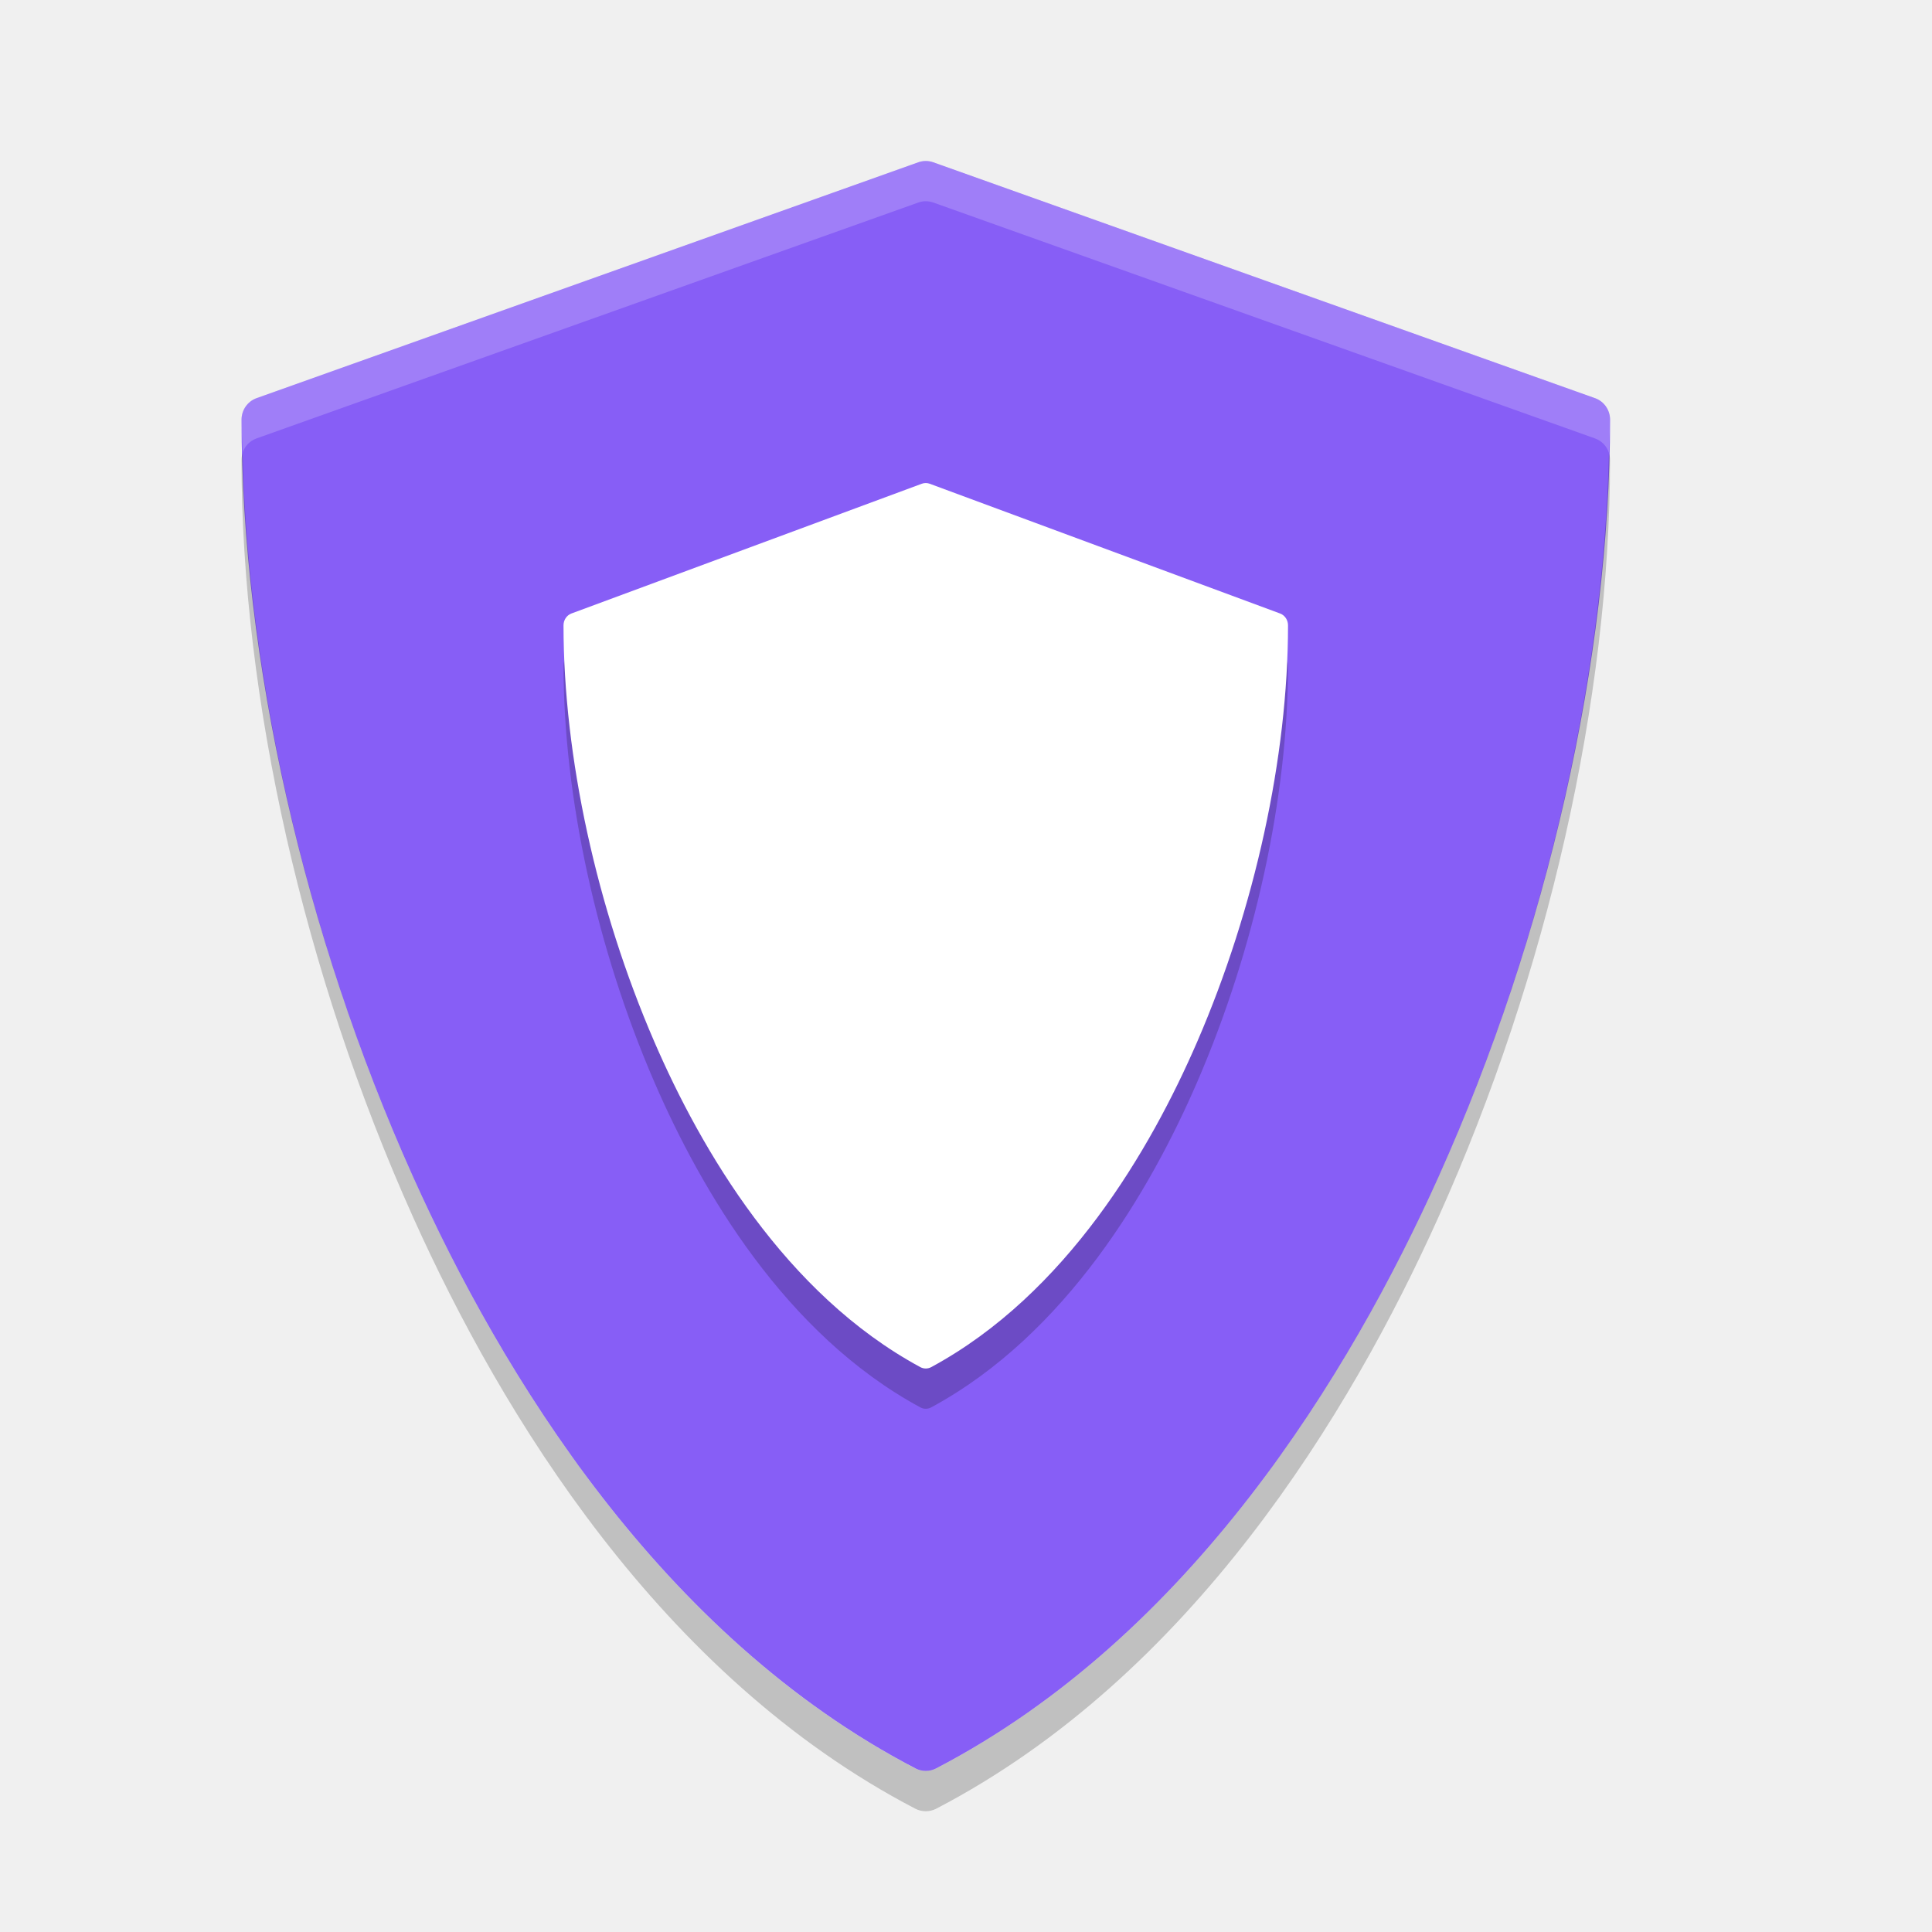
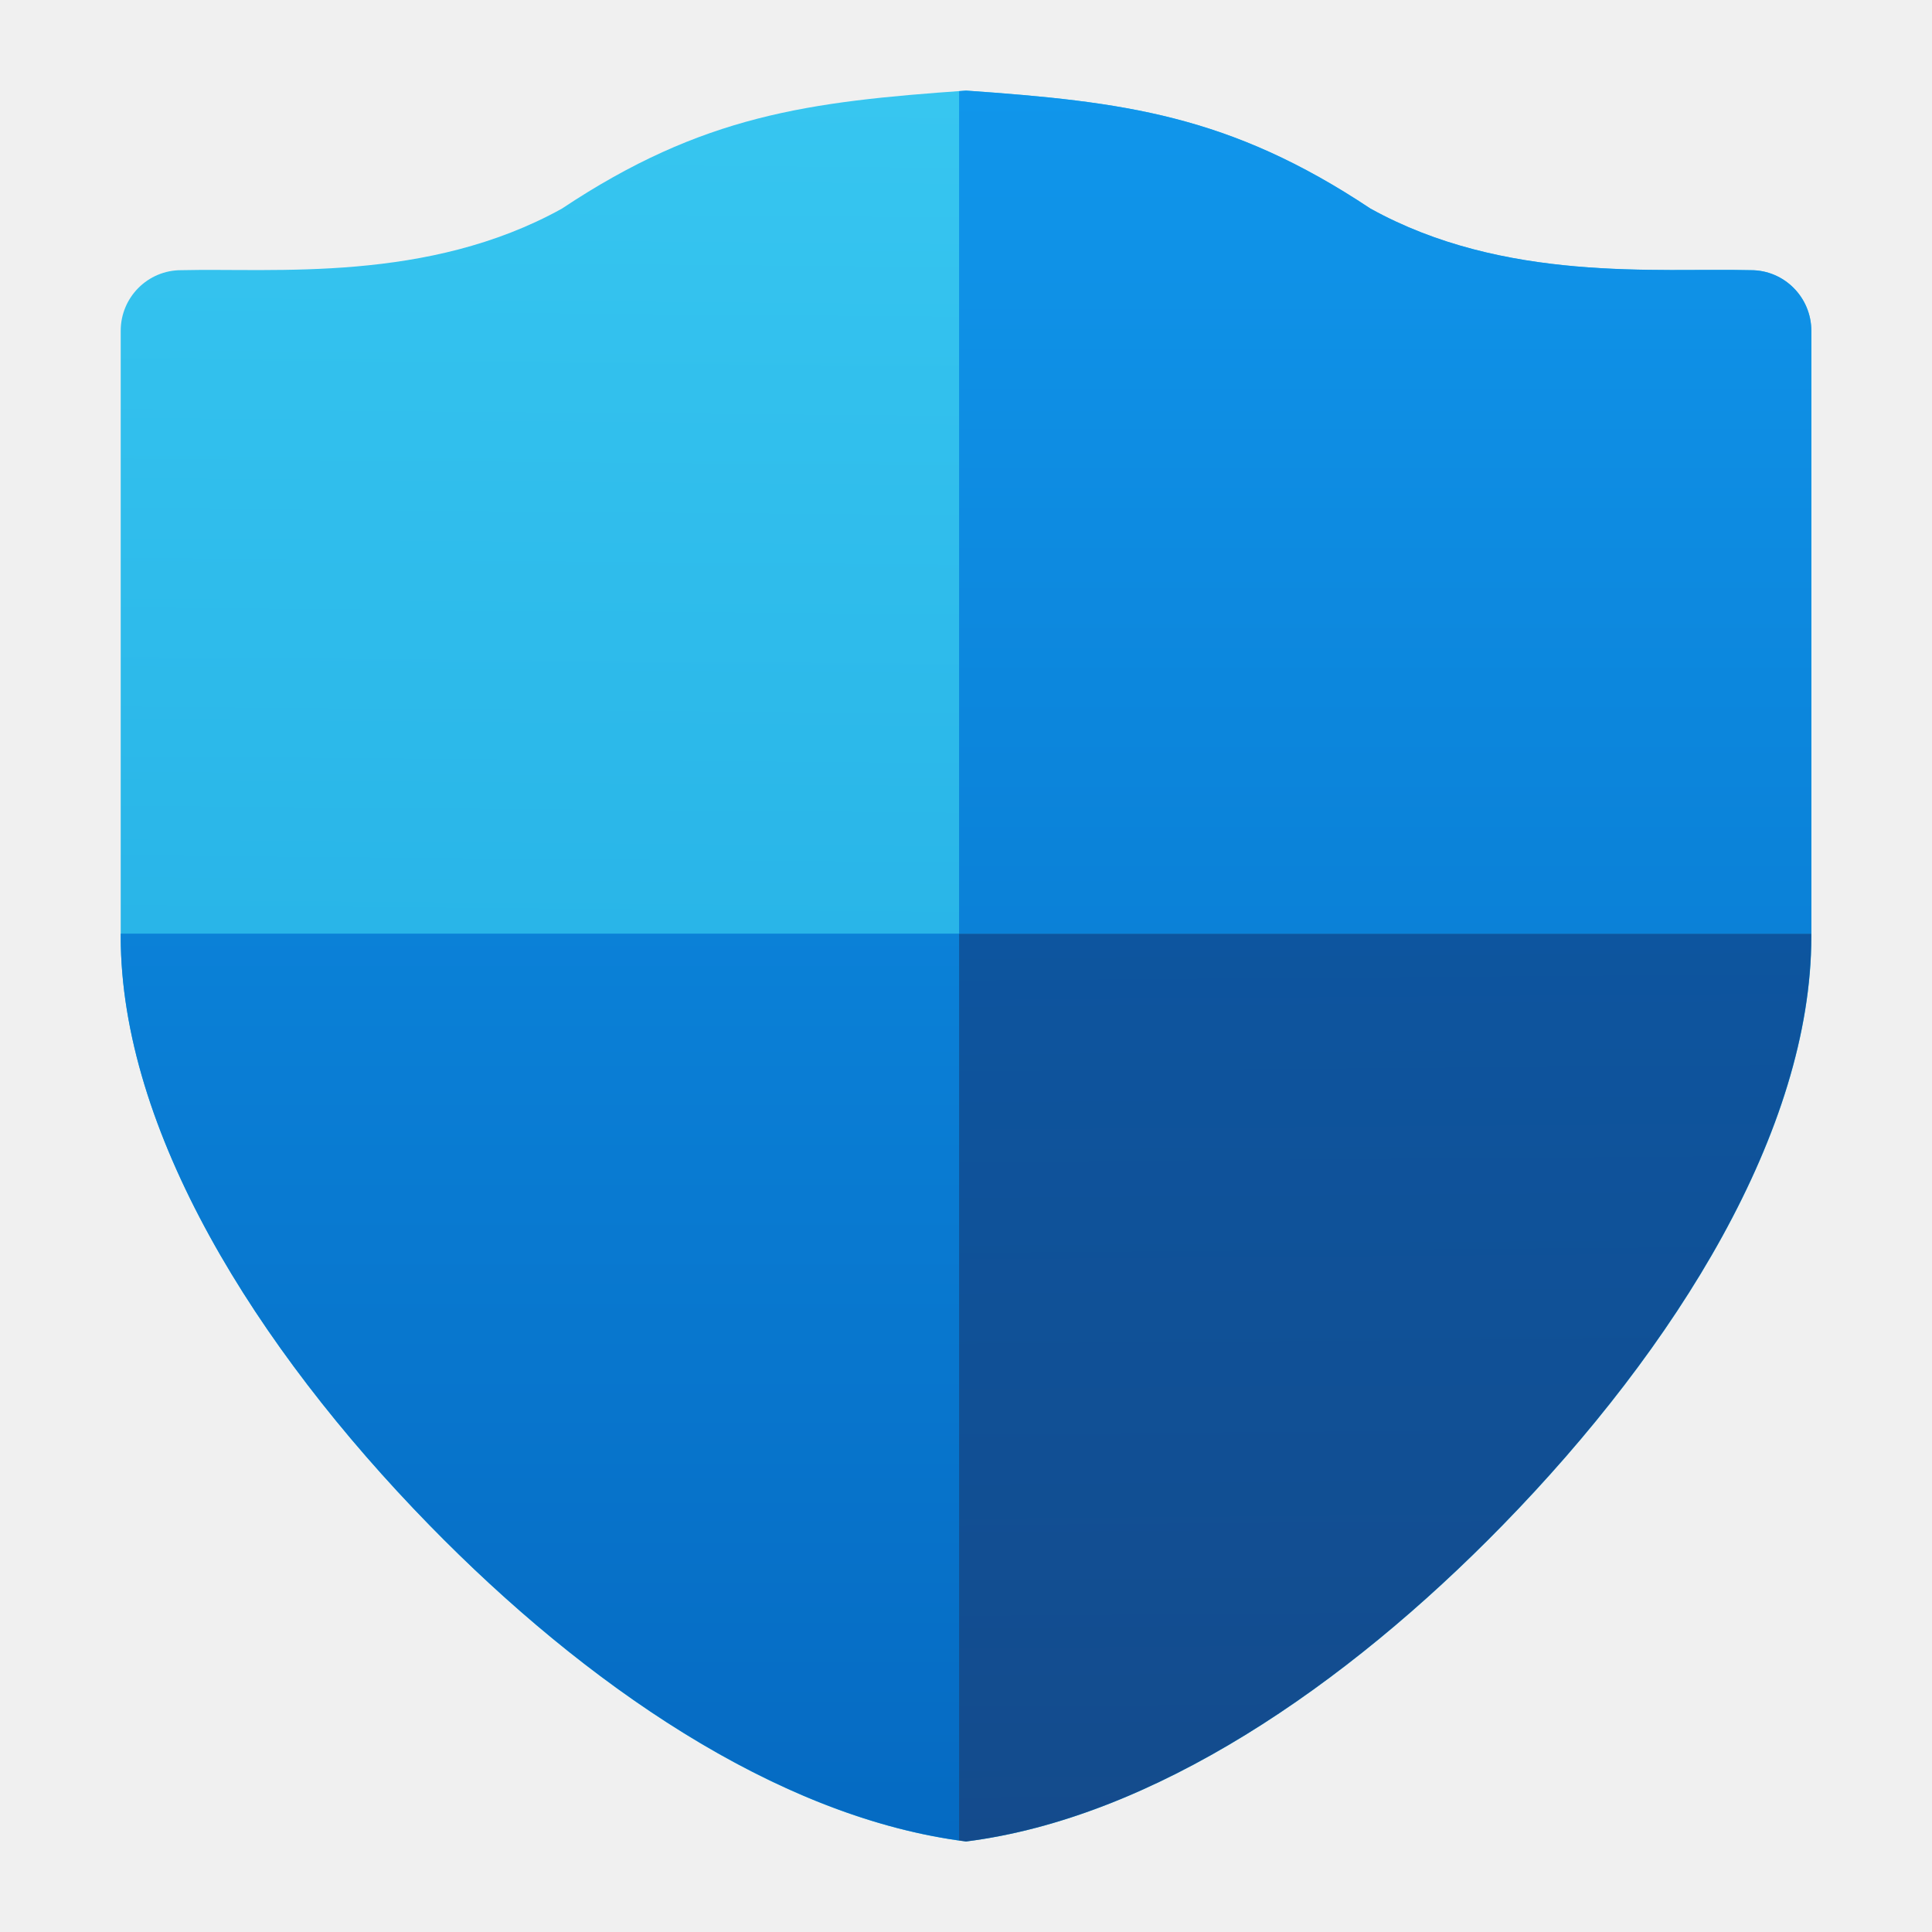
- <svg xmlns="http://www.w3.org/2000/svg" width="24" height="24" version="1">
-   <g transform="translate(1,1)">
-     <g fill="#875ef6" transform="matrix(.056109 0 0 .056714 .60682 1)">
-       <path d="m324.48 51.943-146.49-51.658c-1.076-0.38-2.25-0.38-3.326 0l-146.49 51.658c-1.999 0.705-3.337 2.595-3.337 4.715 0 52.278 13.834 112.71 37.956 165.8 19.566 43.069 54.751 100.52 111.25 129.62 0.719 0.37 1.504 0.555 2.29 0.555s1.571-0.185 2.29-0.555c56.496-29.106 91.68-86.556 111.25-129.62 24.121-53.094 37.955-113.53 37.955-165.8 0-2.12-1.338-4.01-3.337-4.715z" />
-     </g>
-     <g opacity=".2" transform="matrix(.029704 0 0 .031193 5.2624 5.5004)">
-       <path d="m324.48 51.943-146.49-51.658c-1.076-0.38-2.25-0.38-3.326 0l-146.49 51.658c-1.999 0.705-3.337 2.595-3.337 4.715 0 52.278 13.834 112.71 37.956 165.8 19.566 43.069 54.751 100.52 111.25 129.62 0.719 0.37 1.504 0.555 2.29 0.555s1.571-0.185 2.29-0.555c56.496-29.106 91.68-86.556 111.25-129.62 24.121-53.094 37.955-113.53 37.955-165.8 0-2.12-1.338-4.01-3.337-4.715z" />
-     </g>
-     <g fill="#fff" transform="matrix(.029704 0 0 .031193 5.2624 5.0004)">
-       <path d="m324.48 51.943-146.49-51.658c-1.076-0.38-2.25-0.38-3.326 0l-146.49 51.658c-1.999 0.705-3.337 2.595-3.337 4.715 0 52.278 13.834 112.71 37.956 165.8 19.566 43.069 54.751 100.52 111.25 129.62 0.719 0.37 1.504 0.555 2.29 0.555s1.571-0.185 2.29-0.555c56.496-29.106 91.68-86.556 111.25-129.62 24.121-53.094 37.955-113.53 37.955-165.8 0-2.12-1.338-4.01-3.337-4.715z" />
-     </g>
-     <g fill="#5c7bd5" transform="matrix(.056109 0 0 .056714 .60682 1)">
-       <path fill="#fff" opacity=".2" transform="matrix(8.9114,0,0,8.8161,-37.55,-35.264)" d="m24 4c-0.063 0-0.125 0.012-0.186 0.033l-16.439 5.859c-0.224 0.08-0.375 0.292-0.375 0.533 0 0.27 0.021 0.552 0.027 0.826 0.053-0.166 0.179-0.299 0.348-0.359l16.439-5.86c0.121-0.043 0.253-0.043 0.374 0l16.437 5.86c0.168 0.06 0.295 0.193 0.348 0.359 0.006-0.274 0.027-0.556 0.027-0.826 0-0.241-0.151-0.454-0.375-0.533l-16.437-5.859c-0.061-0.021-0.125-0.033-0.188-0.033z" />
-     </g>
-     <g opacity=".2" transform="matrix(.056109 0 0 .056714 .60682 1.5)">
-       <path transform="matrix(8.9114,0,0,8.8161,-37.55,-35.264)" d="m7.027 10.258c-0.016 0.053-0.027 0.11-0.027 0.168 0 5.93 1.553 12.786 4.26 18.808 2.195 4.886 6.142 11.402 12.482 14.704 0.081 0.041 0.17 0.062 0.258 0.062s0.177-0.021 0.258-0.062c6.34-3.302 10.286-9.818 12.482-14.704 2.707-6.022 4.26-12.878 4.26-18.808 0-0.058-0.011-0.115-0.027-0.168-0.136 5.735-1.65 12.231-4.233 17.976-2.196 4.886-6.142 11.402-12.482 14.704-0.081 0.041-0.17 0.062-0.258 0.062s-0.177-0.021-0.258-0.062c-6.34-3.302-10.287-9.818-12.482-14.704-2.583-5.745-4.097-12.241-4.233-17.976z" />
-     </g>
-   </g>
+ <svg xmlns="http://www.w3.org/2000/svg" xmlns:xlink="http://www.w3.org/1999/xlink" width="64" height="64" viewBox="0 0 16.933 16.933" version="1.1" id="svg69118">
+   <defs id="defs69115">
+     <linearGradient id="linearGradient1709">
+       <stop style="stop-color:#0d559f;stop-opacity:1" offset="0" id="stop1705" />
+       <stop style="stop-color:#144b8c;stop-opacity:1" offset="1" id="stop1707" />
+     </linearGradient>
+     <linearGradient id="linearGradient115183">
+       <stop style="stop-color:#37c6f0;stop-opacity:1" offset="0" id="stop115179" />
+       <stop style="stop-color:#29b5e8;stop-opacity:1" offset="1" id="stop115181" />
+     </linearGradient>
+     <linearGradient xlink:href="#linearGradient115183" id="linearGradient8763" x1="10" y1="1.035" x2="9.885" y2="14.953" gradientUnits="userSpaceOnUse" gradientTransform="matrix(0.5291667,0,0,0.5309546,-1.6250001e-8,0.244129)" />
+     <linearGradient xlink:href="#linearGradient129670" id="linearGradient9363" gradientUnits="userSpaceOnUse" gradientTransform="matrix(0.5291667,0,0,0.5309546,1.8375e-7,0.2441284)" x1="21" y1="1.035" x2="21" y2="29.938" />
+     <linearGradient id="linearGradient129670">
+       <stop style="stop-color:#1096eb;stop-opacity:1" offset="0" id="stop129666" />
+       <stop style="stop-color:#056ac2;stop-opacity:1" offset="1" id="stop129668" />
+     </linearGradient>
+     <linearGradient xlink:href="#linearGradient1709" id="linearGradient1711" x1="37.77" y1="30.93" x2="38" y2="61" gradientUnits="userSpaceOnUse" />
+   </defs>
+   <path id="path5150" style="color:#000000;fill:url(#linearGradient8763);fill-opacity:1;stroke-width:0.53;stroke-linecap:round;stroke-linejoin:round;-inkscape-stroke:none" d="M 8.467,0.794 C 7.087,0.891 6.159,1.007 4.924,1.829 3.747,2.481 2.406,2.348 1.589,2.368 1.296,2.367 1.058,2.605 1.058,2.899 v 5.31 0.001 c 0.002,1.693 1.176,3.591 2.706,5.158 1.38,1.414 3.065,2.565 4.703,2.772 1.637,-0.207 3.323,-1.358 4.703,-2.772 1.53,-1.567 2.704,-3.465 2.706,-5.158 V 8.208 2.899 C 15.875,2.605 15.637,2.367 15.345,2.368 14.527,2.348 13.187,2.48 12.01,1.828 10.775,1.006 9.847,0.891 8.467,0.794 Z" />
+   <path id="path5150-06" style="color:#000000;fill:url(#linearGradient9363);fill-opacity:1;stroke-width:0.53;stroke-linecap:round;stroke-linejoin:round;-inkscape-stroke:none" d="m 8.467,0.794 c -0.021,0.001 -0.04,0.004 -0.061,0.005 V 8.183 H 15.875 V 2.899 C 15.875,2.605 15.637,2.367 15.345,2.368 14.527,2.347 13.187,2.48 12.01,1.827 10.775,1.006 9.847,0.891 8.467,0.794 Z M 8.406,8.183 H 1.058 v 0.025 0.001 c 0.002,1.693 1.176,3.591 2.706,5.158 1.363,1.396 3.023,2.536 4.642,2.764 z" />
+   <path id="path5150-7" style="color:#000000;fill:url(#linearGradient1711);fill-opacity:1;stroke-width:2.003;stroke-linecap:round;stroke-linejoin:round;-inkscape-stroke:none" d="M 31.77 30.93 L 31.77 60.967 C 31.846 60.978 31.923 60.99 32 61 C 38.188 60.216 44.558 55.866 49.773 50.523 C 55.554 44.601 59.993 37.426 60 31.027 L 60 31.023 L 60 30.93 L 31.77 30.93 z " transform="scale(0.2645833)" />
</svg>
